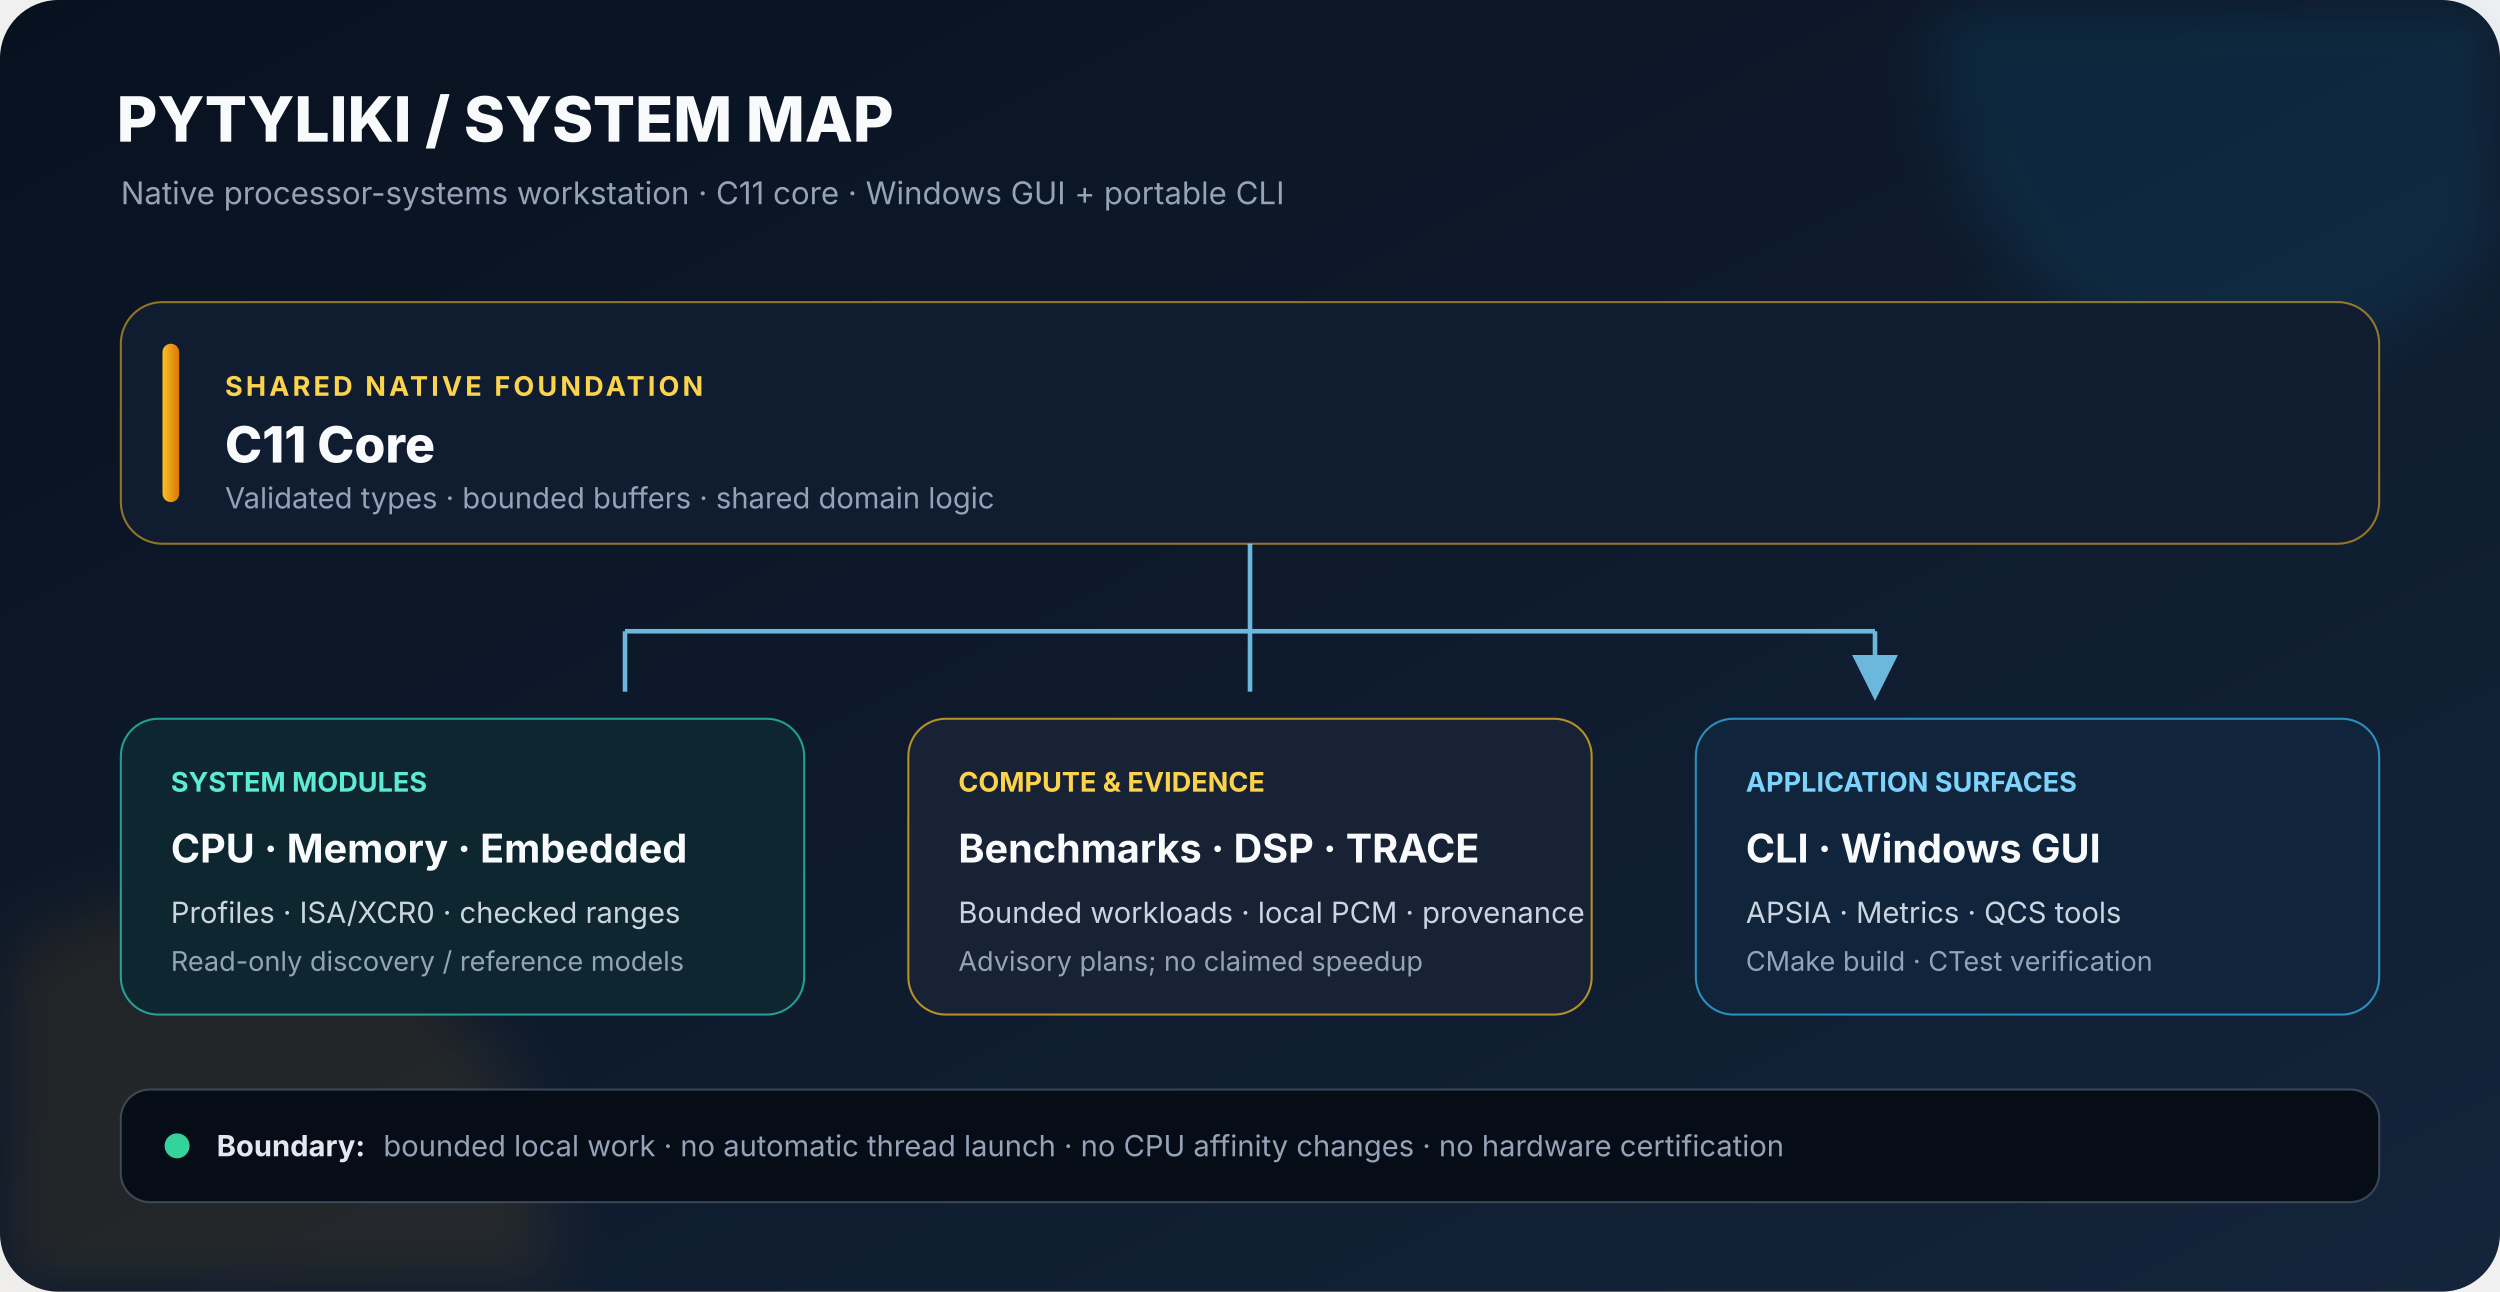
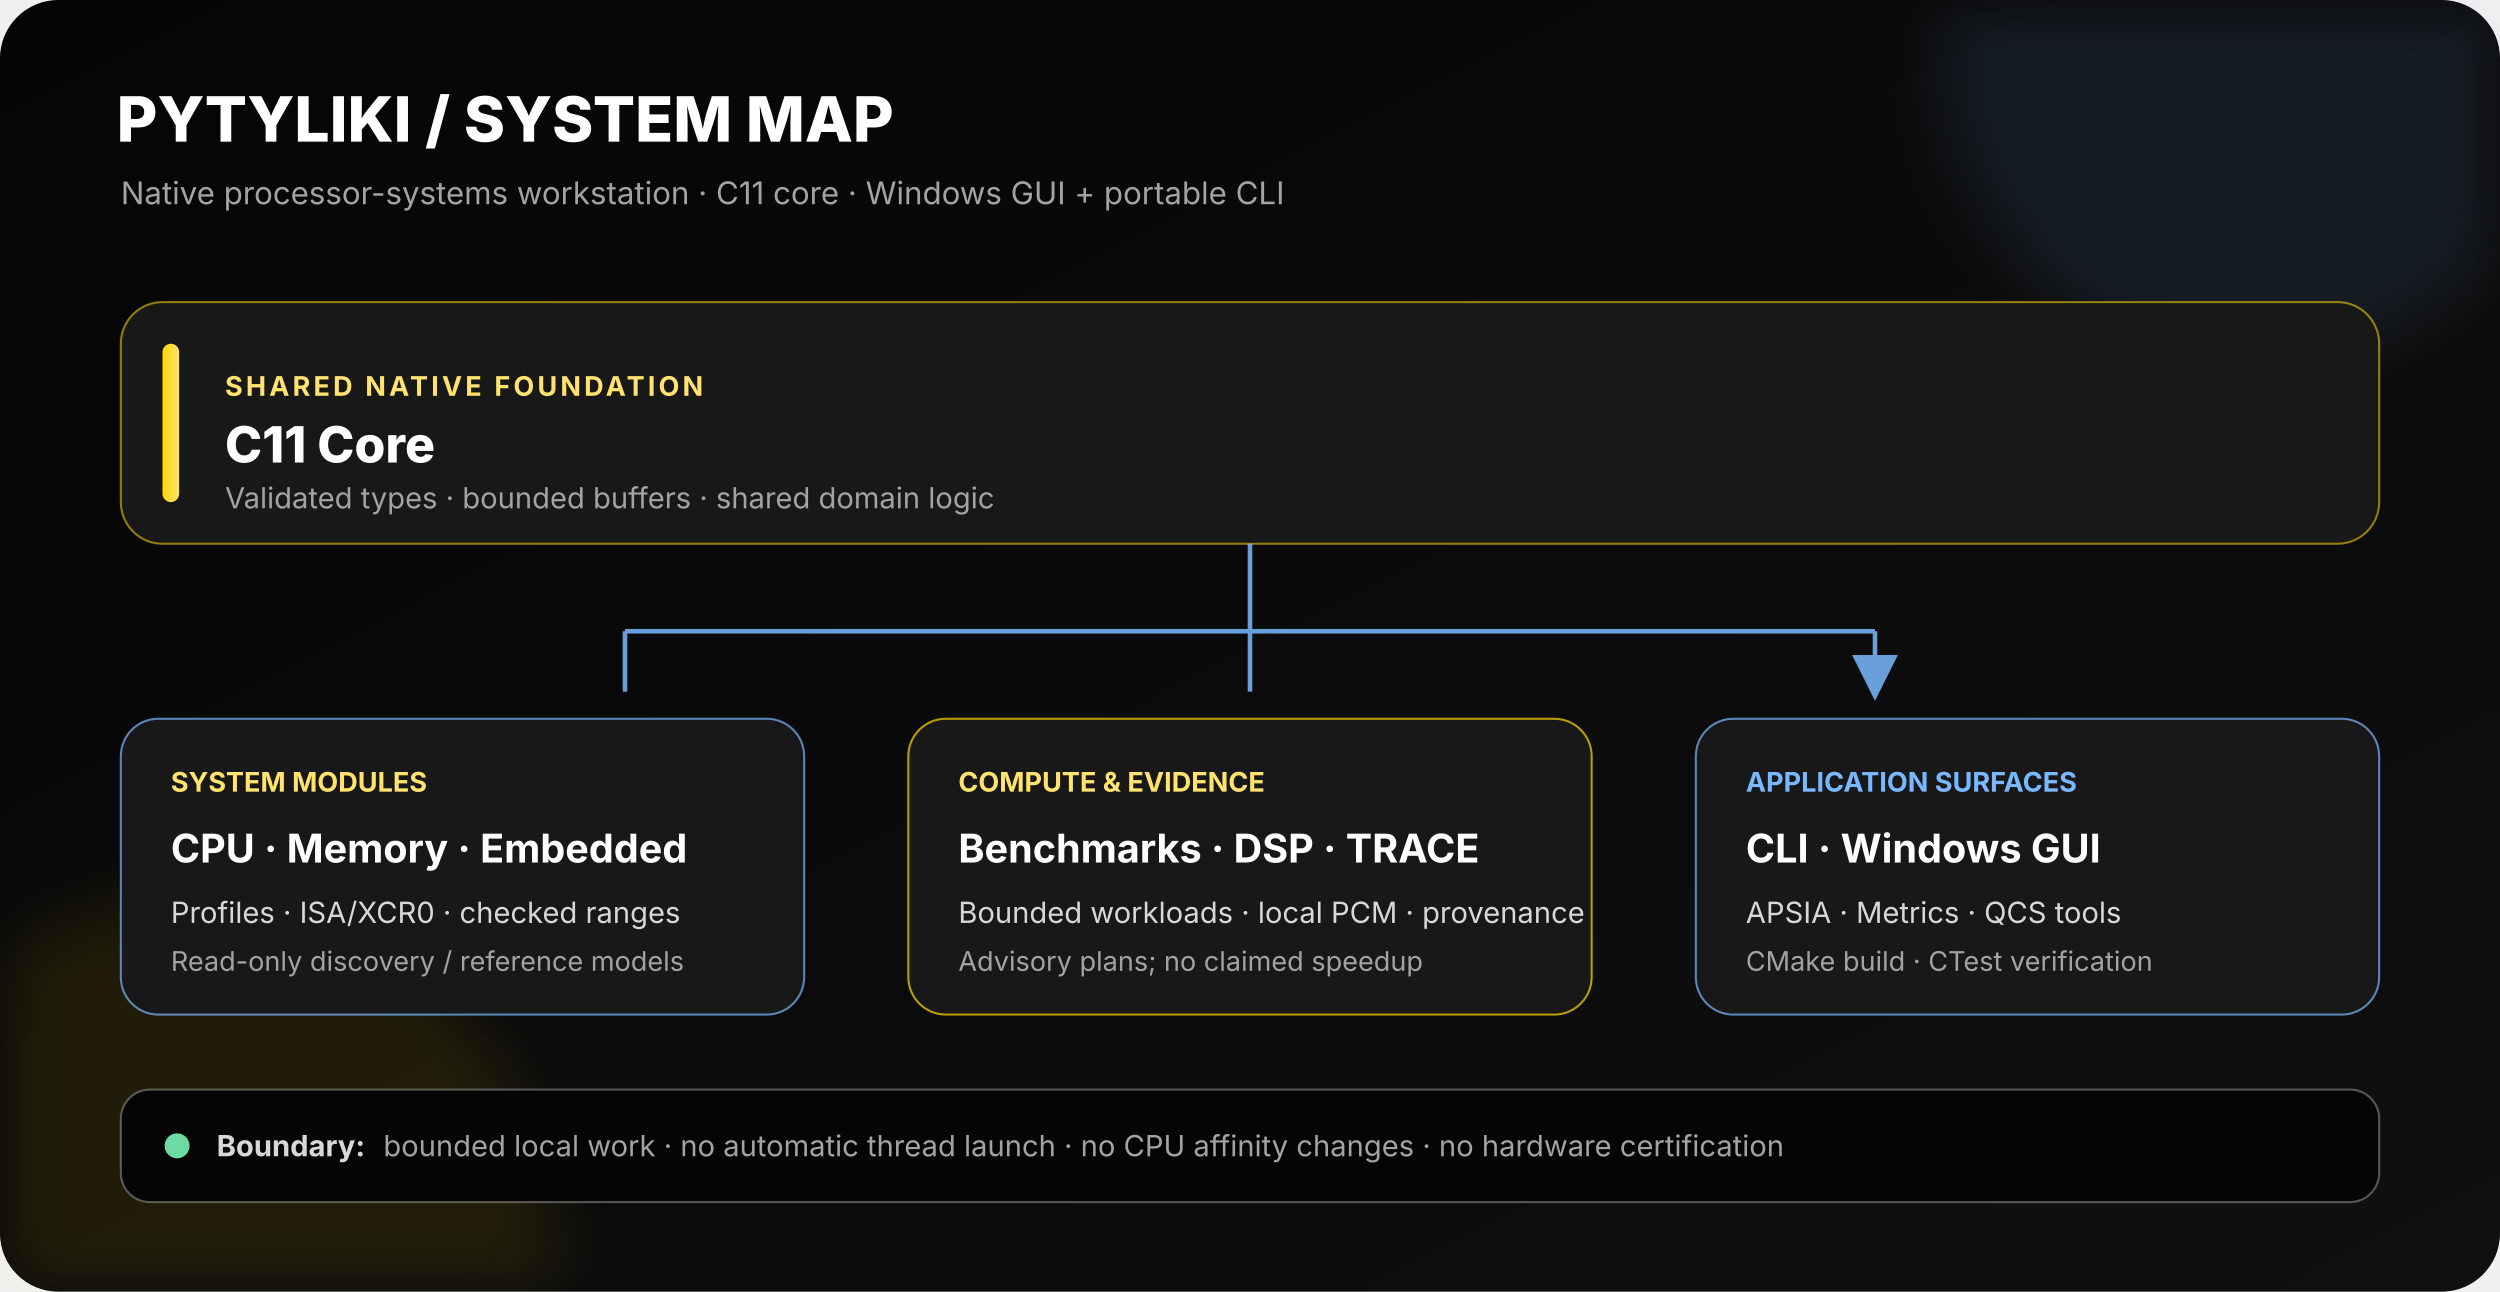
<svg xmlns="http://www.w3.org/2000/svg" viewBox="0 0 1200 620" role="img" aria-labelledby="title desc">
  <defs>
    <linearGradient id="bg" x1="0" y1="0" x2="1" y2="1">
-       <stop offset="0" stop-color="#08111f" />
-       <stop offset="1" stop-color="#14243a" />
+       <stop offset="0" stop-color="#050505" />
+       <stop offset="1" stop-color="#101010" />
    </linearGradient>
    <linearGradient id="gold">
-       <stop stop-color="#fbbf24" />
-       <stop offset="1" stop-color="#d97706" />
+       <stop stop-color="#FFD700" />
+       <stop offset="1" stop-color="#FFE36E" />
    </linearGradient>
    <linearGradient id="teal">
-       <stop stop-color="#2dd4bf" />
-       <stop offset="1" stop-color="#0f766e" />
+       <stop stop-color="#79B8FF" />
+       <stop offset="1" stop-color="#343434" />
    </linearGradient>
    <filter id="blur">
      <feGaussianBlur stdDeviation="14" />
    </filter>
    <marker id="arrow" markerWidth="10" markerHeight="10" refX="8" refY="5" orient="auto">
-       <path d="M0 0L10 5L0 10Z" fill="#7dd3fc" />
+       <path d="M0 0L10 5L0 10Z" fill="#79B8FF" />
    </marker>
  </defs>
  <rect width="1200" height="620" rx="28" fill="url(#bg)" />
-   <circle cx="1080" cy="25" r="150" fill="#0ea5e9" opacity=".1" filter="url(#blur)" />
-   <circle cx="95" cy="600" r="170" fill="#f59e0b" opacity=".09" filter="url(#blur)" />
-   <text x="56" y="68" fill="#f8fafc" font-family="Inter,Arial,sans-serif" font-size="30" font-weight="800">PYTYLIKI / SYSTEM MAP</text>
-   <text x="58" y="98" fill="#94a3b8" font-family="Inter,Arial,sans-serif" font-size="15">Native processor-systems workstation · C11 core · Windows GUI + portable CLI</text>
-   <rect x="58" y="145" width="1084" height="116" rx="20" fill="#101d30" stroke="#fbbf24" stroke-opacity=".55" />
+   <circle cx="1080" cy="25" r="150" fill="#79B8FF" opacity=".1" filter="url(#blur)" />
+   <circle cx="95" cy="600" r="170" fill="#FFD700" opacity=".09" filter="url(#blur)" />
+   <text x="56" y="68" fill="#FFFFFF" font-family="Inter,Arial,sans-serif" font-size="30" font-weight="800">PYTYLIKI / SYSTEM MAP</text>
+   <text x="58" y="98" fill="#A3A3A3" font-family="Inter,Arial,sans-serif" font-size="15">Native processor-systems workstation · C11 core · Windows GUI + portable CLI</text>
+   <rect x="58" y="145" width="1084" height="116" rx="20" fill="#181818" stroke="#FFD700" stroke-opacity=".55" />
  <rect x="78" y="165" width="8" height="76" rx="4" fill="url(#gold)" />
-   <text x="108" y="190" fill="#fcd34d" font-size="13" font-weight="700" letter-spacing="1.5" font-family="Inter,Arial,sans-serif">SHARED NATIVE FOUNDATION</text>
-   <text x="108" y="222" fill="#f8fafc" font-size="24" font-weight="800" font-family="Inter,Arial,sans-serif">C11 Core</text>
-   <text x="108" y="244" fill="#94a3b8" font-size="14" font-family="Inter,Arial,sans-serif">Validated types · bounded buffers · shared domain logic</text>
-   <path d="M600 261V303M300 303H900M300 303V332M600 303V332M900 303V332" stroke="#7dd3fc" stroke-width="2.2" fill="none" marker-end="url(#arrow)" opacity=".85" />
+   <text x="108" y="190" fill="#FFE36E" font-size="13" font-weight="700" letter-spacing="1.5" font-family="Inter,Arial,sans-serif">SHARED NATIVE FOUNDATION</text>
+   <text x="108" y="222" fill="#FFFFFF" font-size="24" font-weight="800" font-family="Inter,Arial,sans-serif">C11 Core</text>
+   <text x="108" y="244" fill="#A3A3A3" font-size="14" font-family="Inter,Arial,sans-serif">Validated types · bounded buffers · shared domain logic</text>
+   <path d="M600 261V303M300 303H900M300 303V332M600 303V332M900 303V332" stroke="#79B8FF" stroke-width="2.2" fill="none" marker-end="url(#arrow)" opacity=".85" />
  <g font-family="Inter,Arial,sans-serif">
-     <rect x="58" y="345" width="328" height="142" rx="18" fill="#0e2630" stroke="#2dd4bf" stroke-opacity=".7" />
-     <text x="82" y="380" fill="#5eead4" font-size="13" font-weight="700">SYSTEM MODULES</text>
-     <text x="82" y="414" fill="#f8fafc" font-size="19" font-weight="750">CPU · Memory · Embedded</text>
-     <text x="82" y="443" fill="#cbd5e1" font-size="14">Profiles · ISA/XCR0 · checked ranges</text>
-     <text x="82" y="466" fill="#94a3b8" font-size="13">Read-only discovery / reference models</text>
-     <rect x="436" y="345" width="328" height="142" rx="18" fill="#172235" stroke="#fbbf24" stroke-opacity=".7" />
-     <text x="460" y="380" fill="#fcd34d" font-size="13" font-weight="700">COMPUTE &amp; EVIDENCE</text>
-     <text x="460" y="414" fill="#f8fafc" font-size="19" font-weight="750">Benchmarks · DSP · TRACE</text>
-     <text x="460" y="443" fill="#cbd5e1" font-size="14">Bounded workloads · local PCM · provenance</text>
-     <text x="460" y="466" fill="#94a3b8" font-size="13">Advisory plans; no claimed speedup</text>
-     <rect x="814" y="345" width="328" height="142" rx="18" fill="#10253b" stroke="#38bdf8" stroke-opacity=".7" />
-     <text x="838" y="380" fill="#7dd3fc" font-size="13" font-weight="700">APPLICATION SURFACES</text>
-     <text x="838" y="414" fill="#f8fafc" font-size="19" font-weight="750">CLI · Windows GUI</text>
-     <text x="838" y="443" fill="#cbd5e1" font-size="14">APSIA · Metrics · QCS tools</text>
-     <text x="838" y="466" fill="#94a3b8" font-size="13">CMake build · CTest verification</text>
+     <rect x="58" y="345" width="328" height="142" rx="18" fill="#181818" stroke="#79B8FF" stroke-opacity=".7" />
+     <text x="82" y="380" fill="#FFE36E" font-size="13" font-weight="700">SYSTEM MODULES</text>
+     <text x="82" y="414" fill="#FFFFFF" font-size="19" font-weight="750">CPU · Memory · Embedded</text>
+     <text x="82" y="443" fill="#D8D8D8" font-size="14">Profiles · ISA/XCR0 · checked ranges</text>
+     <text x="82" y="466" fill="#A3A3A3" font-size="13">Read-only discovery / reference models</text>
+     <rect x="436" y="345" width="328" height="142" rx="18" fill="#181818" stroke="#FFD700" stroke-opacity=".7" />
+     <text x="460" y="380" fill="#FFE36E" font-size="13" font-weight="700">COMPUTE &amp; EVIDENCE</text>
+     <text x="460" y="414" fill="#FFFFFF" font-size="19" font-weight="750">Benchmarks · DSP · TRACE</text>
+     <text x="460" y="443" fill="#D8D8D8" font-size="14">Bounded workloads · local PCM · provenance</text>
+     <text x="460" y="466" fill="#A3A3A3" font-size="13">Advisory plans; no claimed speedup</text>
+     <rect x="814" y="345" width="328" height="142" rx="18" fill="#181818" stroke="#79B8FF" stroke-opacity=".7" />
+     <text x="838" y="380" fill="#79B8FF" font-size="13" font-weight="700">APPLICATION SURFACES</text>
+     <text x="838" y="414" fill="#FFFFFF" font-size="19" font-weight="750">CLI · Windows GUI</text>
+     <text x="838" y="443" fill="#D8D8D8" font-size="14">APSIA · Metrics · QCS tools</text>
+     <text x="838" y="466" fill="#A3A3A3" font-size="13">CMake build · CTest verification</text>
  </g>
-   <rect x="58" y="523" width="1084" height="54" rx="14" fill="#070d17" stroke="#64748b" stroke-opacity=".5" />
-   <circle cx="85" cy="550" r="6" fill="#34d399" />
-   <text x="104" y="555" fill="#e2e8f0" font-family="Inter,Arial,sans-serif" font-size="14" font-weight="650">Boundary:</text>
-   <text x="184" y="555" fill="#94a3b8" font-family="Inter,Arial,sans-serif" font-size="14">bounded local work · no automatic thread launch · no CPU affinity changes · no hardware certification</text>
+   <rect x="58" y="523" width="1084" height="54" rx="14" fill="#050505" stroke="#A3A3A3" stroke-opacity=".5" />
+   <circle cx="85" cy="550" r="6" fill="#6EDAA3" />
+   <text x="104" y="555" fill="#D8D8D8" font-family="Inter,Arial,sans-serif" font-size="14" font-weight="650">Boundary:</text>
+   <text x="184" y="555" fill="#A3A3A3" font-family="Inter,Arial,sans-serif" font-size="14">bounded local work · no automatic thread launch · no CPU affinity changes · no hardware certification</text>
</svg>
